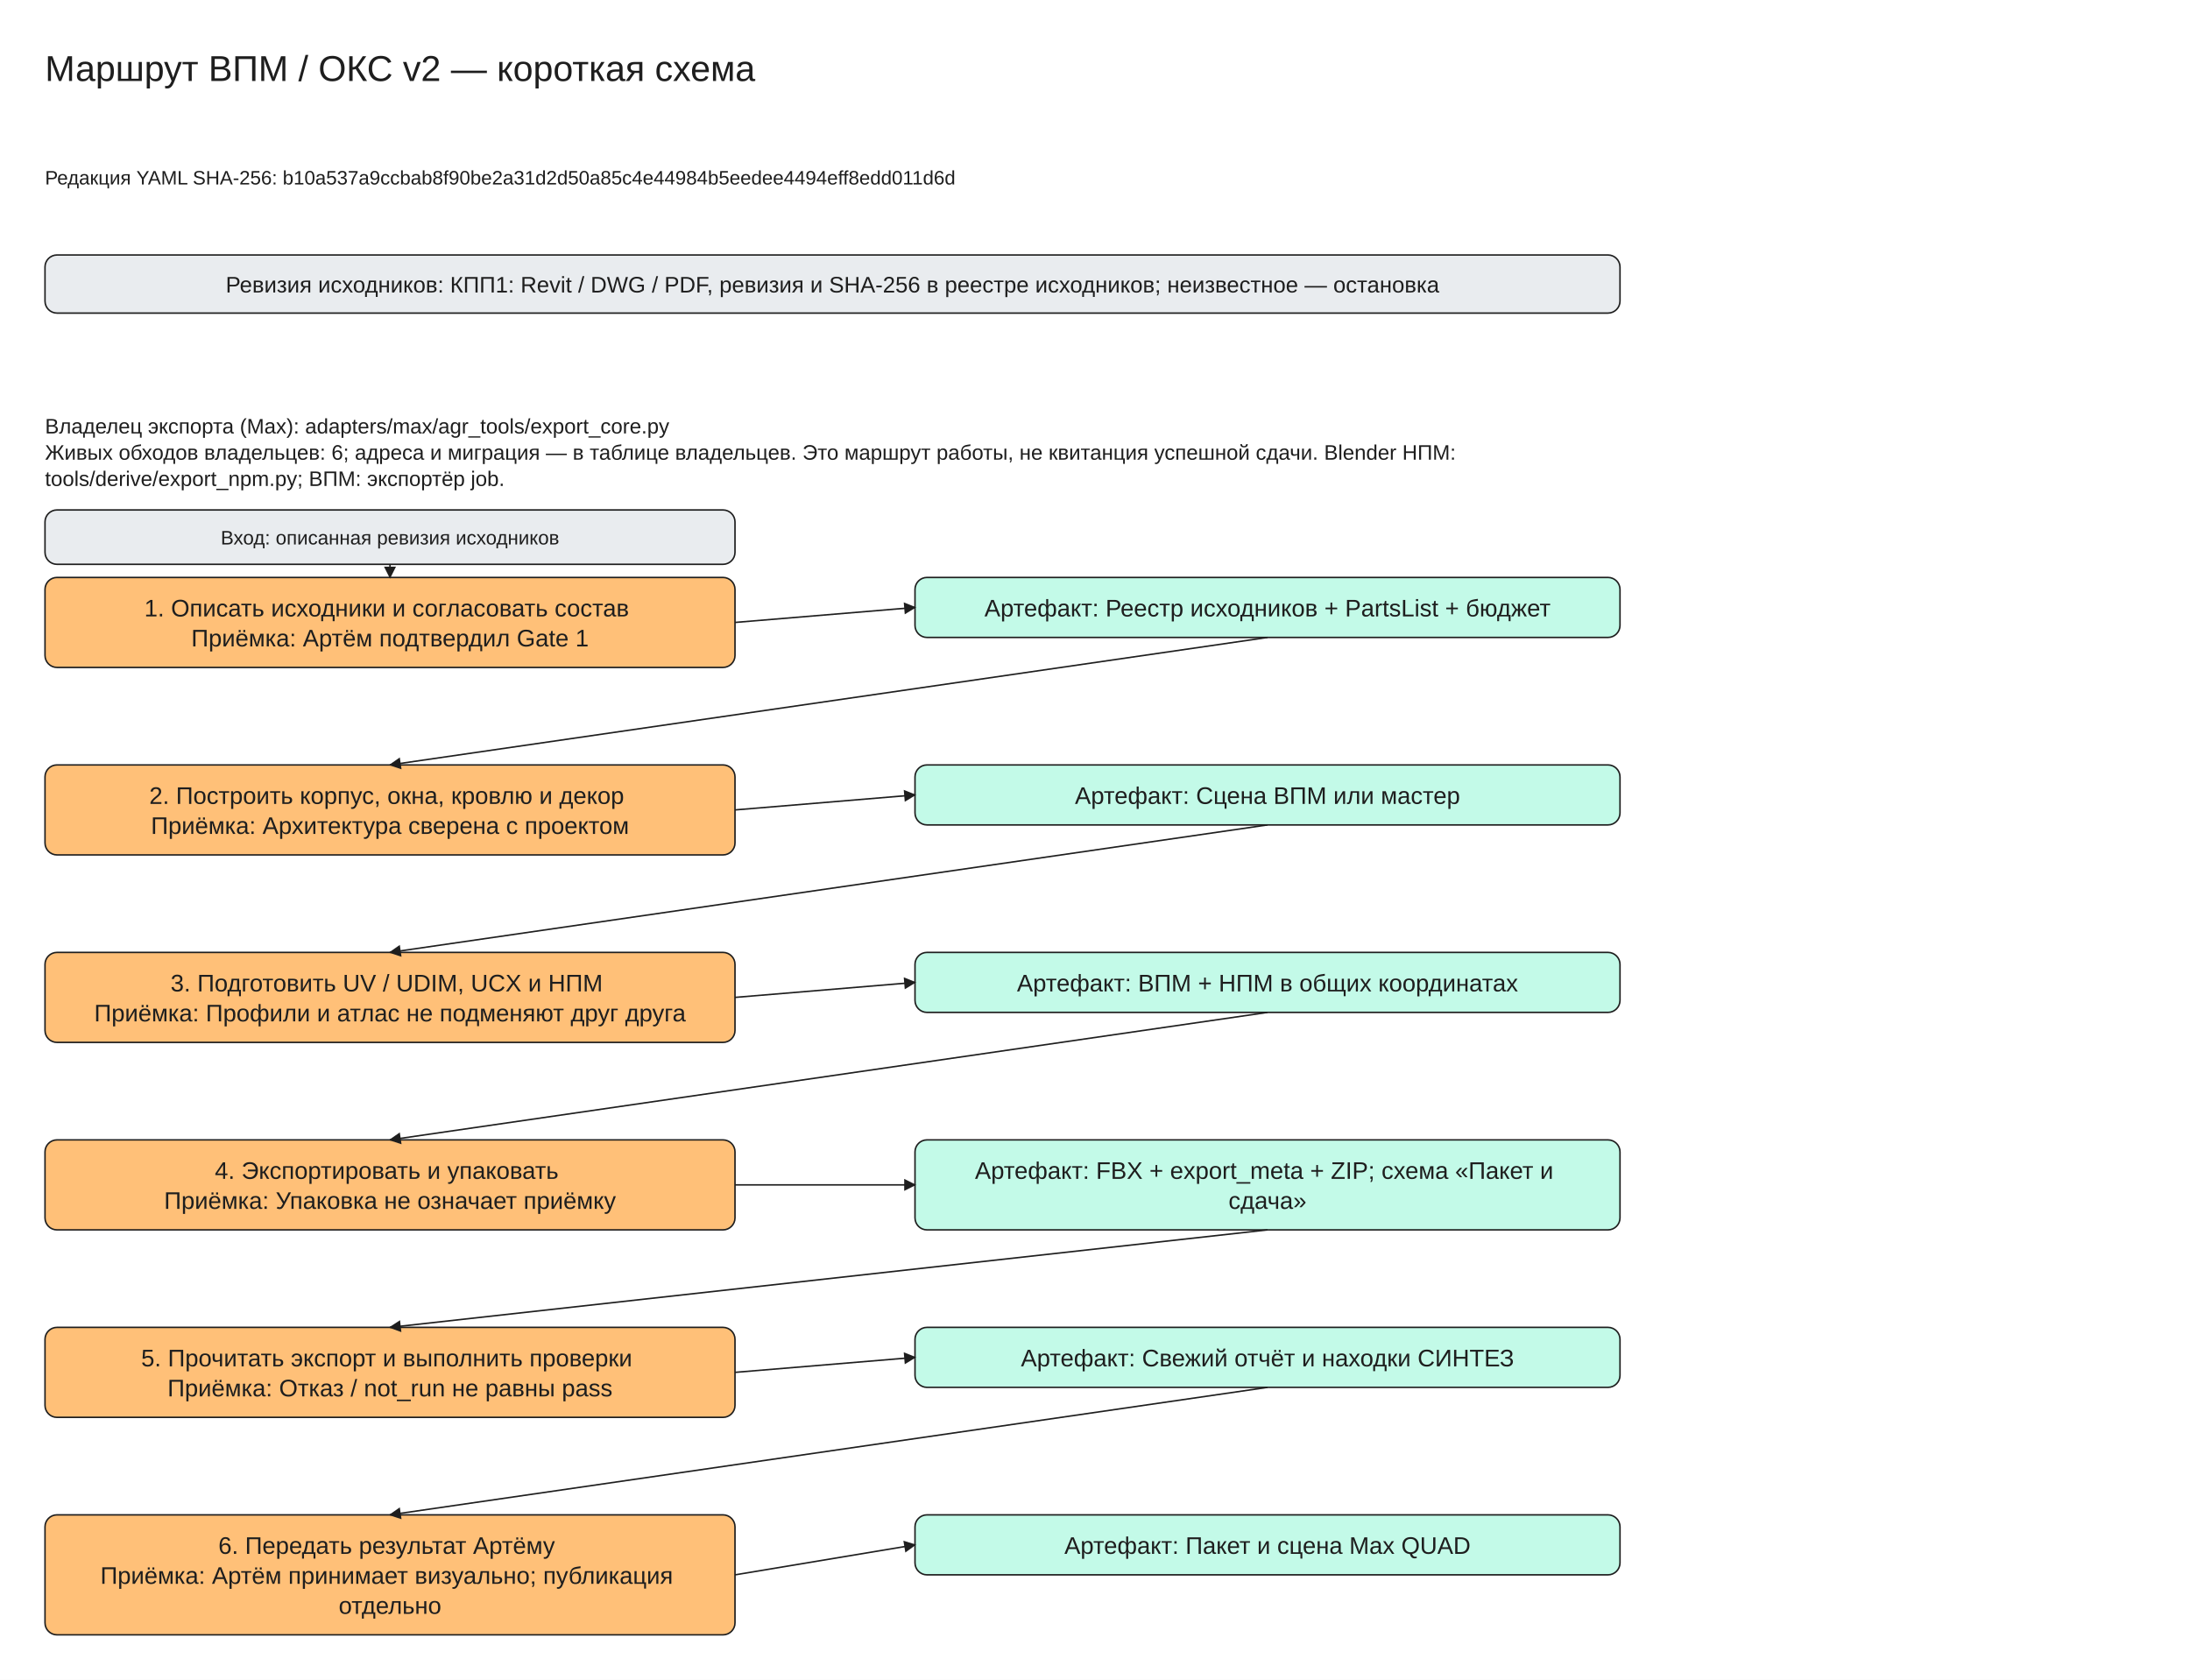
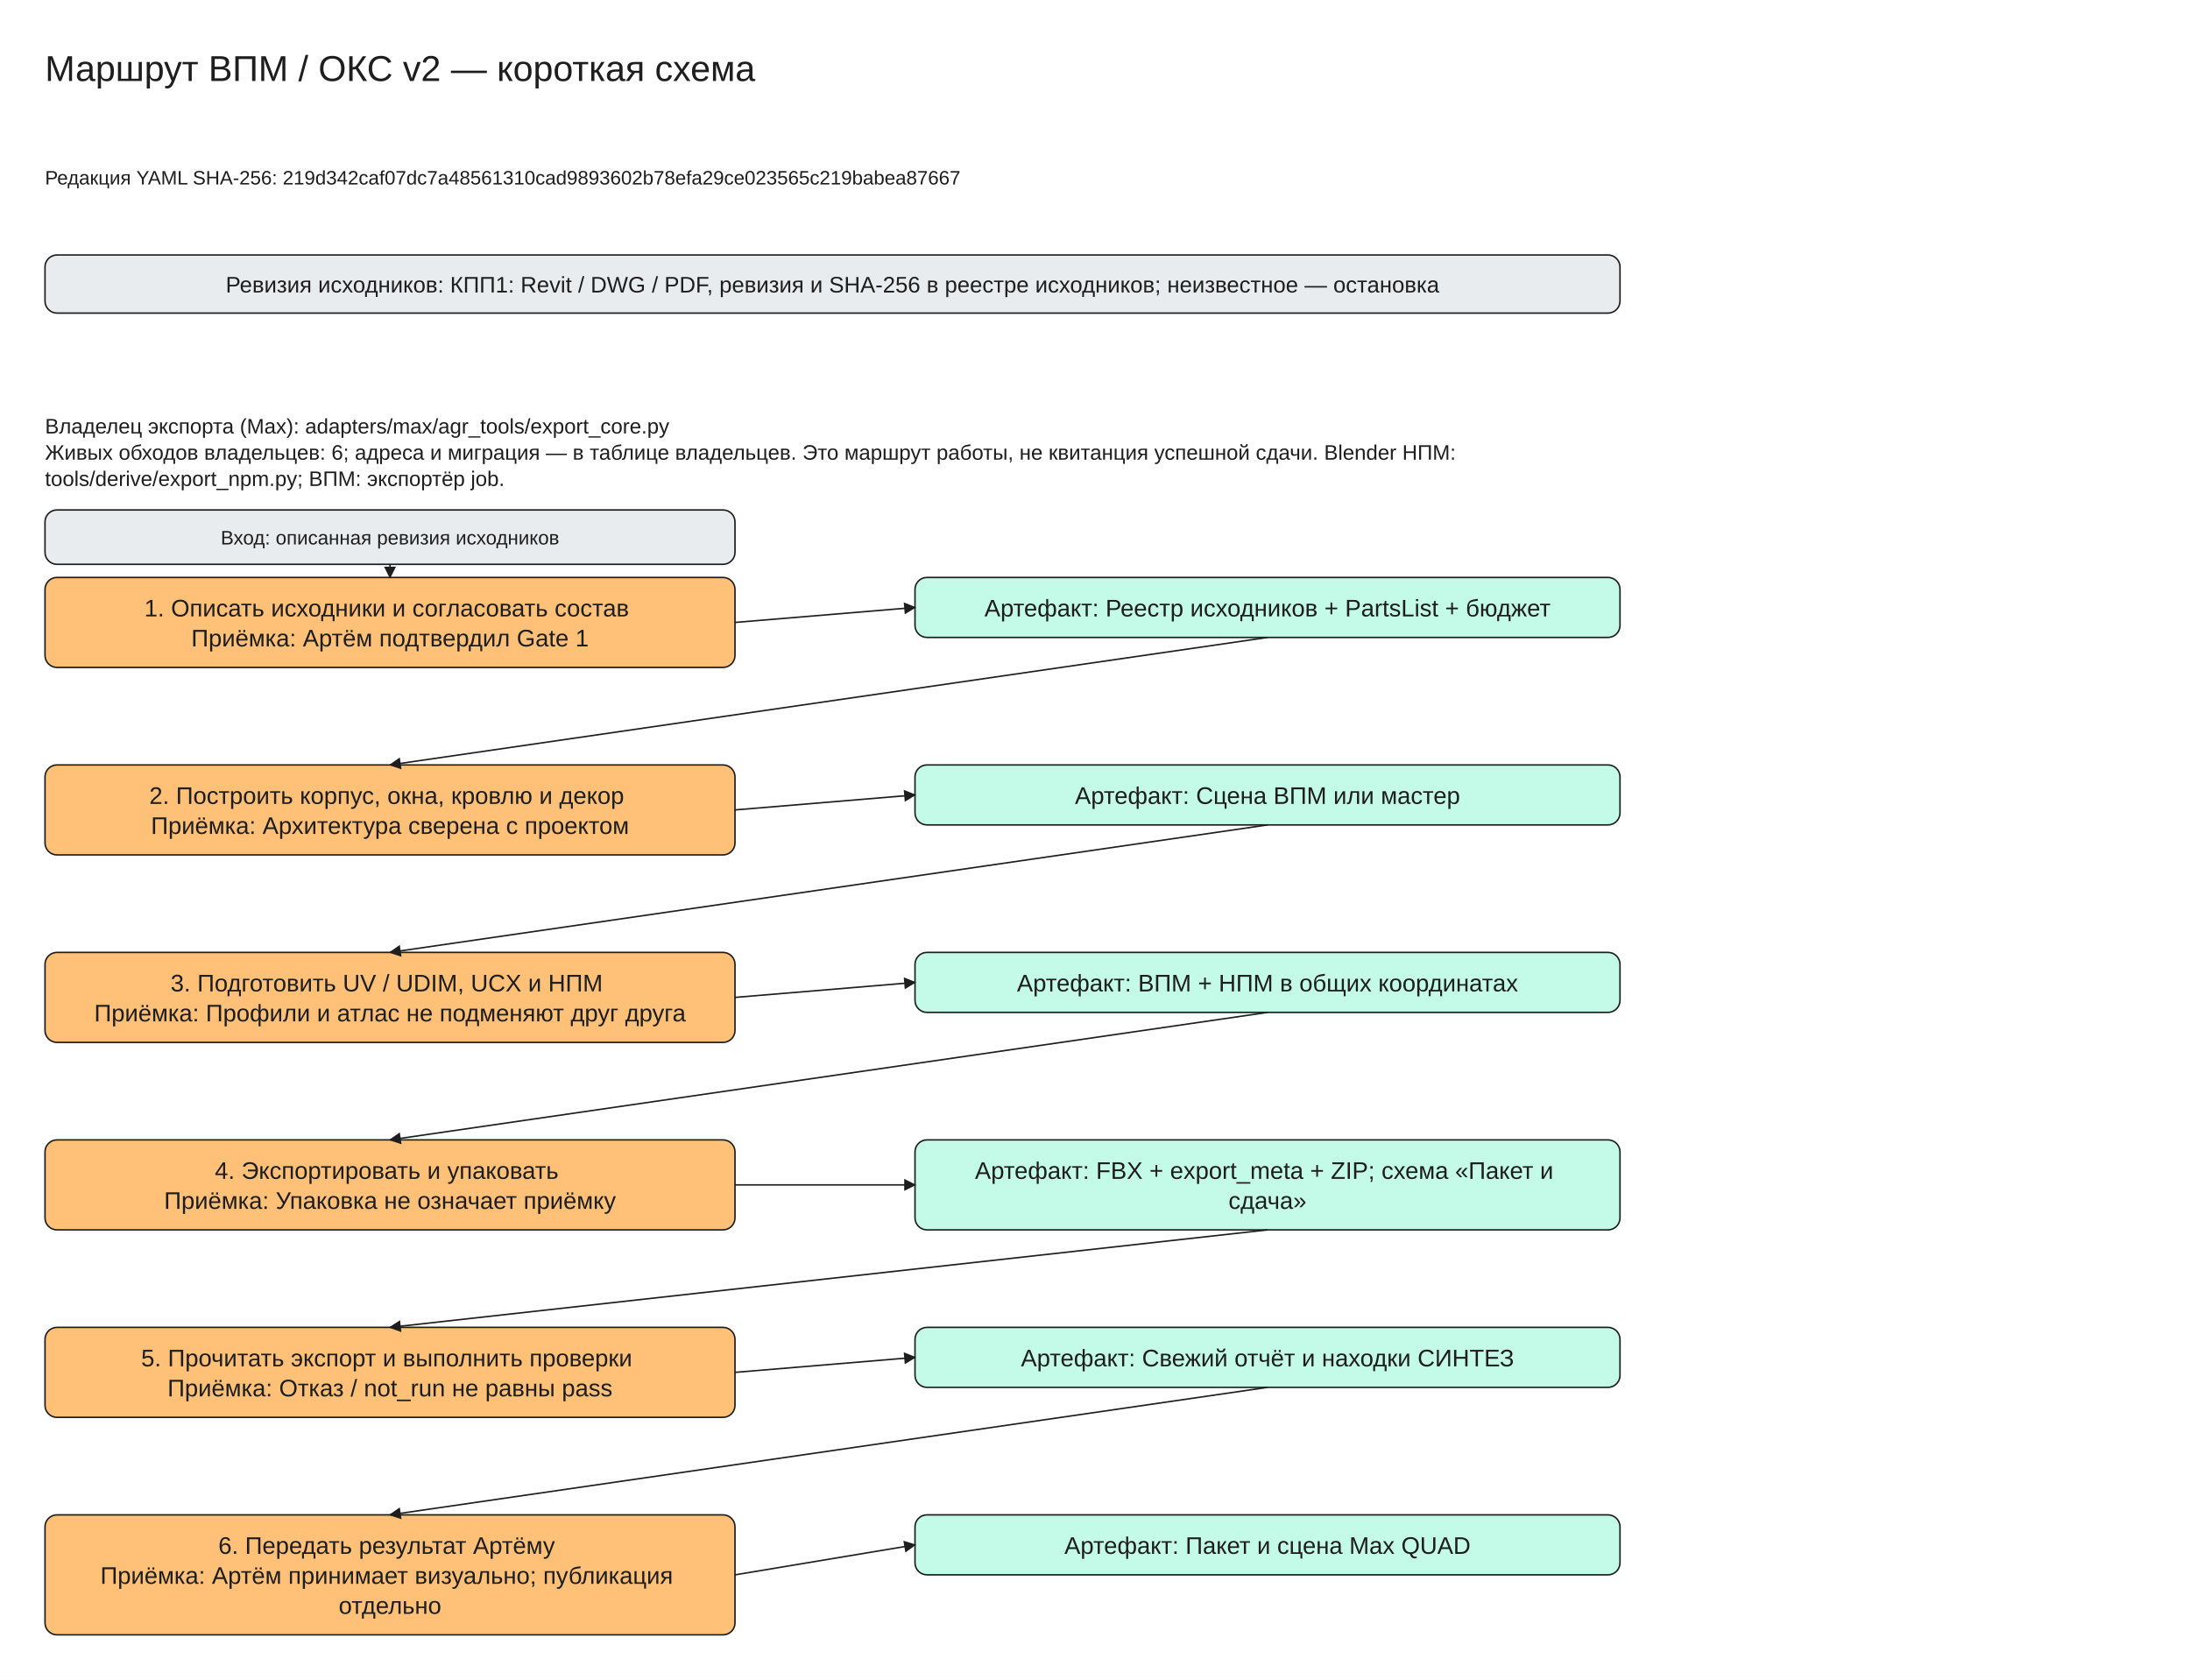
<svg xmlns="http://www.w3.org/2000/svg" viewBox="0 -30 1460 1120" width="1460" height="1120" font-family="Segoe UI, Arial, sans-serif">
  <defs>
    <marker id="arrow" viewBox="0 0 10 10" refX="9" refY="5" markerWidth="8" markerHeight="8" orient="auto-start-reverse">
      <path d="M0,0 L10,5 L0,10 z" fill="#1e1e1e" />
    </marker>
  </defs>
  <rect x="0" y="-30" width="1460" height="1120" fill="#ffffff" />
  <rect x="30" y="140" width="1050" height="38.75" rx="8" fill="#e9ecef" stroke="#1e1e1e" />
  <rect x="30" y="355" width="460" height="60.0" rx="8" fill="#ffc078" stroke="#1e1e1e" />
  <rect x="610" y="355" width="470" height="40.0" rx="8" fill="#c3fae8" stroke="#1e1e1e" />
  <rect x="30" y="310" width="460" height="36.25" rx="8" fill="#e9ecef" stroke="#1e1e1e" />
  <line x1="260.0" y1="346.25" x2="260.0" y2="355.0" stroke="#1e1e1e" marker-end="url(#arrow)" />
  <line x1="490" y1="385.0" x2="610" y2="375.0" stroke="#1e1e1e" marker-end="url(#arrow)" />
  <rect x="30" y="480.0" width="460" height="60.0" rx="8" fill="#ffc078" stroke="#1e1e1e" />
  <rect x="610" y="480.0" width="470" height="40.0" rx="8" fill="#c3fae8" stroke="#1e1e1e" />
  <line x1="845.0" y1="395.0" x2="260.0" y2="480.0" stroke="#1e1e1e" marker-end="url(#arrow)" />
  <line x1="490" y1="510.0" x2="610" y2="500.0" stroke="#1e1e1e" marker-end="url(#arrow)" />
  <rect x="30" y="605.0" width="460" height="60.0" rx="8" fill="#ffc078" stroke="#1e1e1e" />
  <rect x="610" y="605.0" width="470" height="40.0" rx="8" fill="#c3fae8" stroke="#1e1e1e" />
  <line x1="845.0" y1="520.0" x2="260.0" y2="605.0" stroke="#1e1e1e" marker-end="url(#arrow)" />
  <line x1="490" y1="635.0" x2="610" y2="625.0" stroke="#1e1e1e" marker-end="url(#arrow)" />
  <rect x="30" y="730.0" width="460" height="60.0" rx="8" fill="#ffc078" stroke="#1e1e1e" />
  <rect x="610" y="730.0" width="470" height="60.0" rx="8" fill="#c3fae8" stroke="#1e1e1e" />
  <line x1="845.0" y1="645.0" x2="260.0" y2="730.0" stroke="#1e1e1e" marker-end="url(#arrow)" />
  <line x1="490" y1="760.0" x2="610" y2="760.0" stroke="#1e1e1e" marker-end="url(#arrow)" />
  <rect x="30" y="855.0" width="460" height="60.0" rx="8" fill="#ffc078" stroke="#1e1e1e" />
  <rect x="610" y="855.0" width="470" height="40.0" rx="8" fill="#c3fae8" stroke="#1e1e1e" />
  <line x1="845.0" y1="790.0" x2="260.0" y2="855.0" stroke="#1e1e1e" marker-end="url(#arrow)" />
  <line x1="490" y1="885.0" x2="610" y2="875.0" stroke="#1e1e1e" marker-end="url(#arrow)" />
  <rect x="30" y="980.0" width="460" height="80.0" rx="8" fill="#ffc078" stroke="#1e1e1e" />
  <rect x="610" y="980.0" width="470" height="40.0" rx="8" fill="#c3fae8" stroke="#1e1e1e" />
  <line x1="845.0" y1="895.0" x2="260.0" y2="980.0" stroke="#1e1e1e" marker-end="url(#arrow)" />
  <line x1="490" y1="1020.0" x2="610" y2="1000.0" stroke="#1e1e1e" marker-end="url(#arrow)" />
  <text x="30" y="0" font-size="24" text-anchor="start" fill="#1e1e1e">
    <tspan x="30" dy="24">Маршрут ВПМ / ОКС v2 — короткая схема</tspan>
  </text>
  <text x="30" y="80" font-size="13" text-anchor="start" fill="#1e1e1e">
-     <tspan x="30" dy="13">Редакция YAML SHA-256: b10a537a9ccbab8f90be2a31d2d50a85c4e44984b5eedee4494eff8edd011d6d</tspan>
+     <tspan x="30" dy="13">Редакция YAML SHA-256: 219d342caf07dc7a48561310cad9893602b78efa29ce023565c219babea87667</tspan>
  </text>
  <text x="555.0" y="150.0" font-size="15" text-anchor="middle" fill="#1e1e1e">
    <tspan x="555.0" dy="15">Ревизия исходников: КПП1: Revit / DWG / PDF, ревизия и SHA-256 в реестре исходников; неизвестное — остановка</tspan>
  </text>
  <text x="30" y="245" font-size="14" text-anchor="start" fill="#1e1e1e">
    <tspan x="30" dy="14">Владелец экспорта (Max): adapters/max/agr_tools/export_core.py</tspan>
    <tspan x="30" dy="17.5">Живых обходов владельцев: 6; адреса и миграция — в таблице владельцев. Это маршрут работы, не квитанция успешной сдачи. Blender НПМ:</tspan>
    <tspan x="30" dy="17.5">tools/derive/export_npm.py; ВПМ: экспортёр job.</tspan>
  </text>
  <text x="260.0" y="365.0" font-size="16" text-anchor="middle" fill="#1e1e1e">
    <tspan x="260.0" dy="16">1. Описать исходники и согласовать состав</tspan>
    <tspan x="260.0" dy="20.0">Приёмка: Артём подтвердил Gate 1</tspan>
  </text>
  <text x="845.0" y="365.0" font-size="16" text-anchor="middle" fill="#1e1e1e">
    <tspan x="845.0" dy="16">Артефакт: Реестр исходников + PartsList + бюджет</tspan>
  </text>
  <text x="260.0" y="320.0" font-size="13" text-anchor="middle" fill="#1e1e1e">
    <tspan x="260.0" dy="13">Вход: описанная ревизия исходников</tspan>
  </text>
  <text x="260.0" y="490.0" font-size="16" text-anchor="middle" fill="#1e1e1e">
    <tspan x="260.0" dy="16">2. Построить корпус, окна, кровлю и декор</tspan>
    <tspan x="260.0" dy="20.0">Приёмка: Архитектура сверена с проектом</tspan>
  </text>
  <text x="845.0" y="490.0" font-size="16" text-anchor="middle" fill="#1e1e1e">
    <tspan x="845.0" dy="16">Артефакт: Сцена ВПМ или мастер</tspan>
  </text>
  <text x="260.0" y="615.0" font-size="16" text-anchor="middle" fill="#1e1e1e">
    <tspan x="260.0" dy="16">3. Подготовить UV / UDIM, UCX и НПМ</tspan>
    <tspan x="260.0" dy="20.0">Приёмка: Профили и атлас не подменяют друг друга</tspan>
  </text>
  <text x="845.0" y="615.0" font-size="16" text-anchor="middle" fill="#1e1e1e">
    <tspan x="845.0" dy="16">Артефакт: ВПМ + НПМ в общих координатах</tspan>
  </text>
  <text x="260.0" y="740.0" font-size="16" text-anchor="middle" fill="#1e1e1e">
    <tspan x="260.0" dy="16">4. Экспортировать и упаковать</tspan>
    <tspan x="260.0" dy="20.0">Приёмка: Упаковка не означает приёмку</tspan>
  </text>
  <text x="845.0" y="740.0" font-size="16" text-anchor="middle" fill="#1e1e1e">
    <tspan x="845.0" dy="16">Артефакт: FBX + export_meta + ZIP; схема «Пакет и</tspan>
    <tspan x="845.0" dy="20.0">сдача»</tspan>
  </text>
  <text x="260.0" y="865.0" font-size="16" text-anchor="middle" fill="#1e1e1e">
    <tspan x="260.0" dy="16">5. Прочитать экспорт и выполнить проверки</tspan>
    <tspan x="260.0" dy="20.0">Приёмка: Отказ / not_run не равны pass</tspan>
  </text>
  <text x="845.0" y="865.0" font-size="16" text-anchor="middle" fill="#1e1e1e">
    <tspan x="845.0" dy="16">Артефакт: Свежий отчёт и находки СИНТЕЗ</tspan>
  </text>
  <text x="260.0" y="990.0" font-size="16" text-anchor="middle" fill="#1e1e1e">
    <tspan x="260.0" dy="16">6. Передать результат Артёму</tspan>
    <tspan x="260.0" dy="20.0">Приёмка: Артём принимает визуально; публикация</tspan>
    <tspan x="260.0" dy="20.0">отдельно</tspan>
  </text>
  <text x="845.0" y="990.0" font-size="16" text-anchor="middle" fill="#1e1e1e">
    <tspan x="845.0" dy="16">Артефакт: Пакет и сцена Max QUAD</tspan>
  </text>
</svg>
